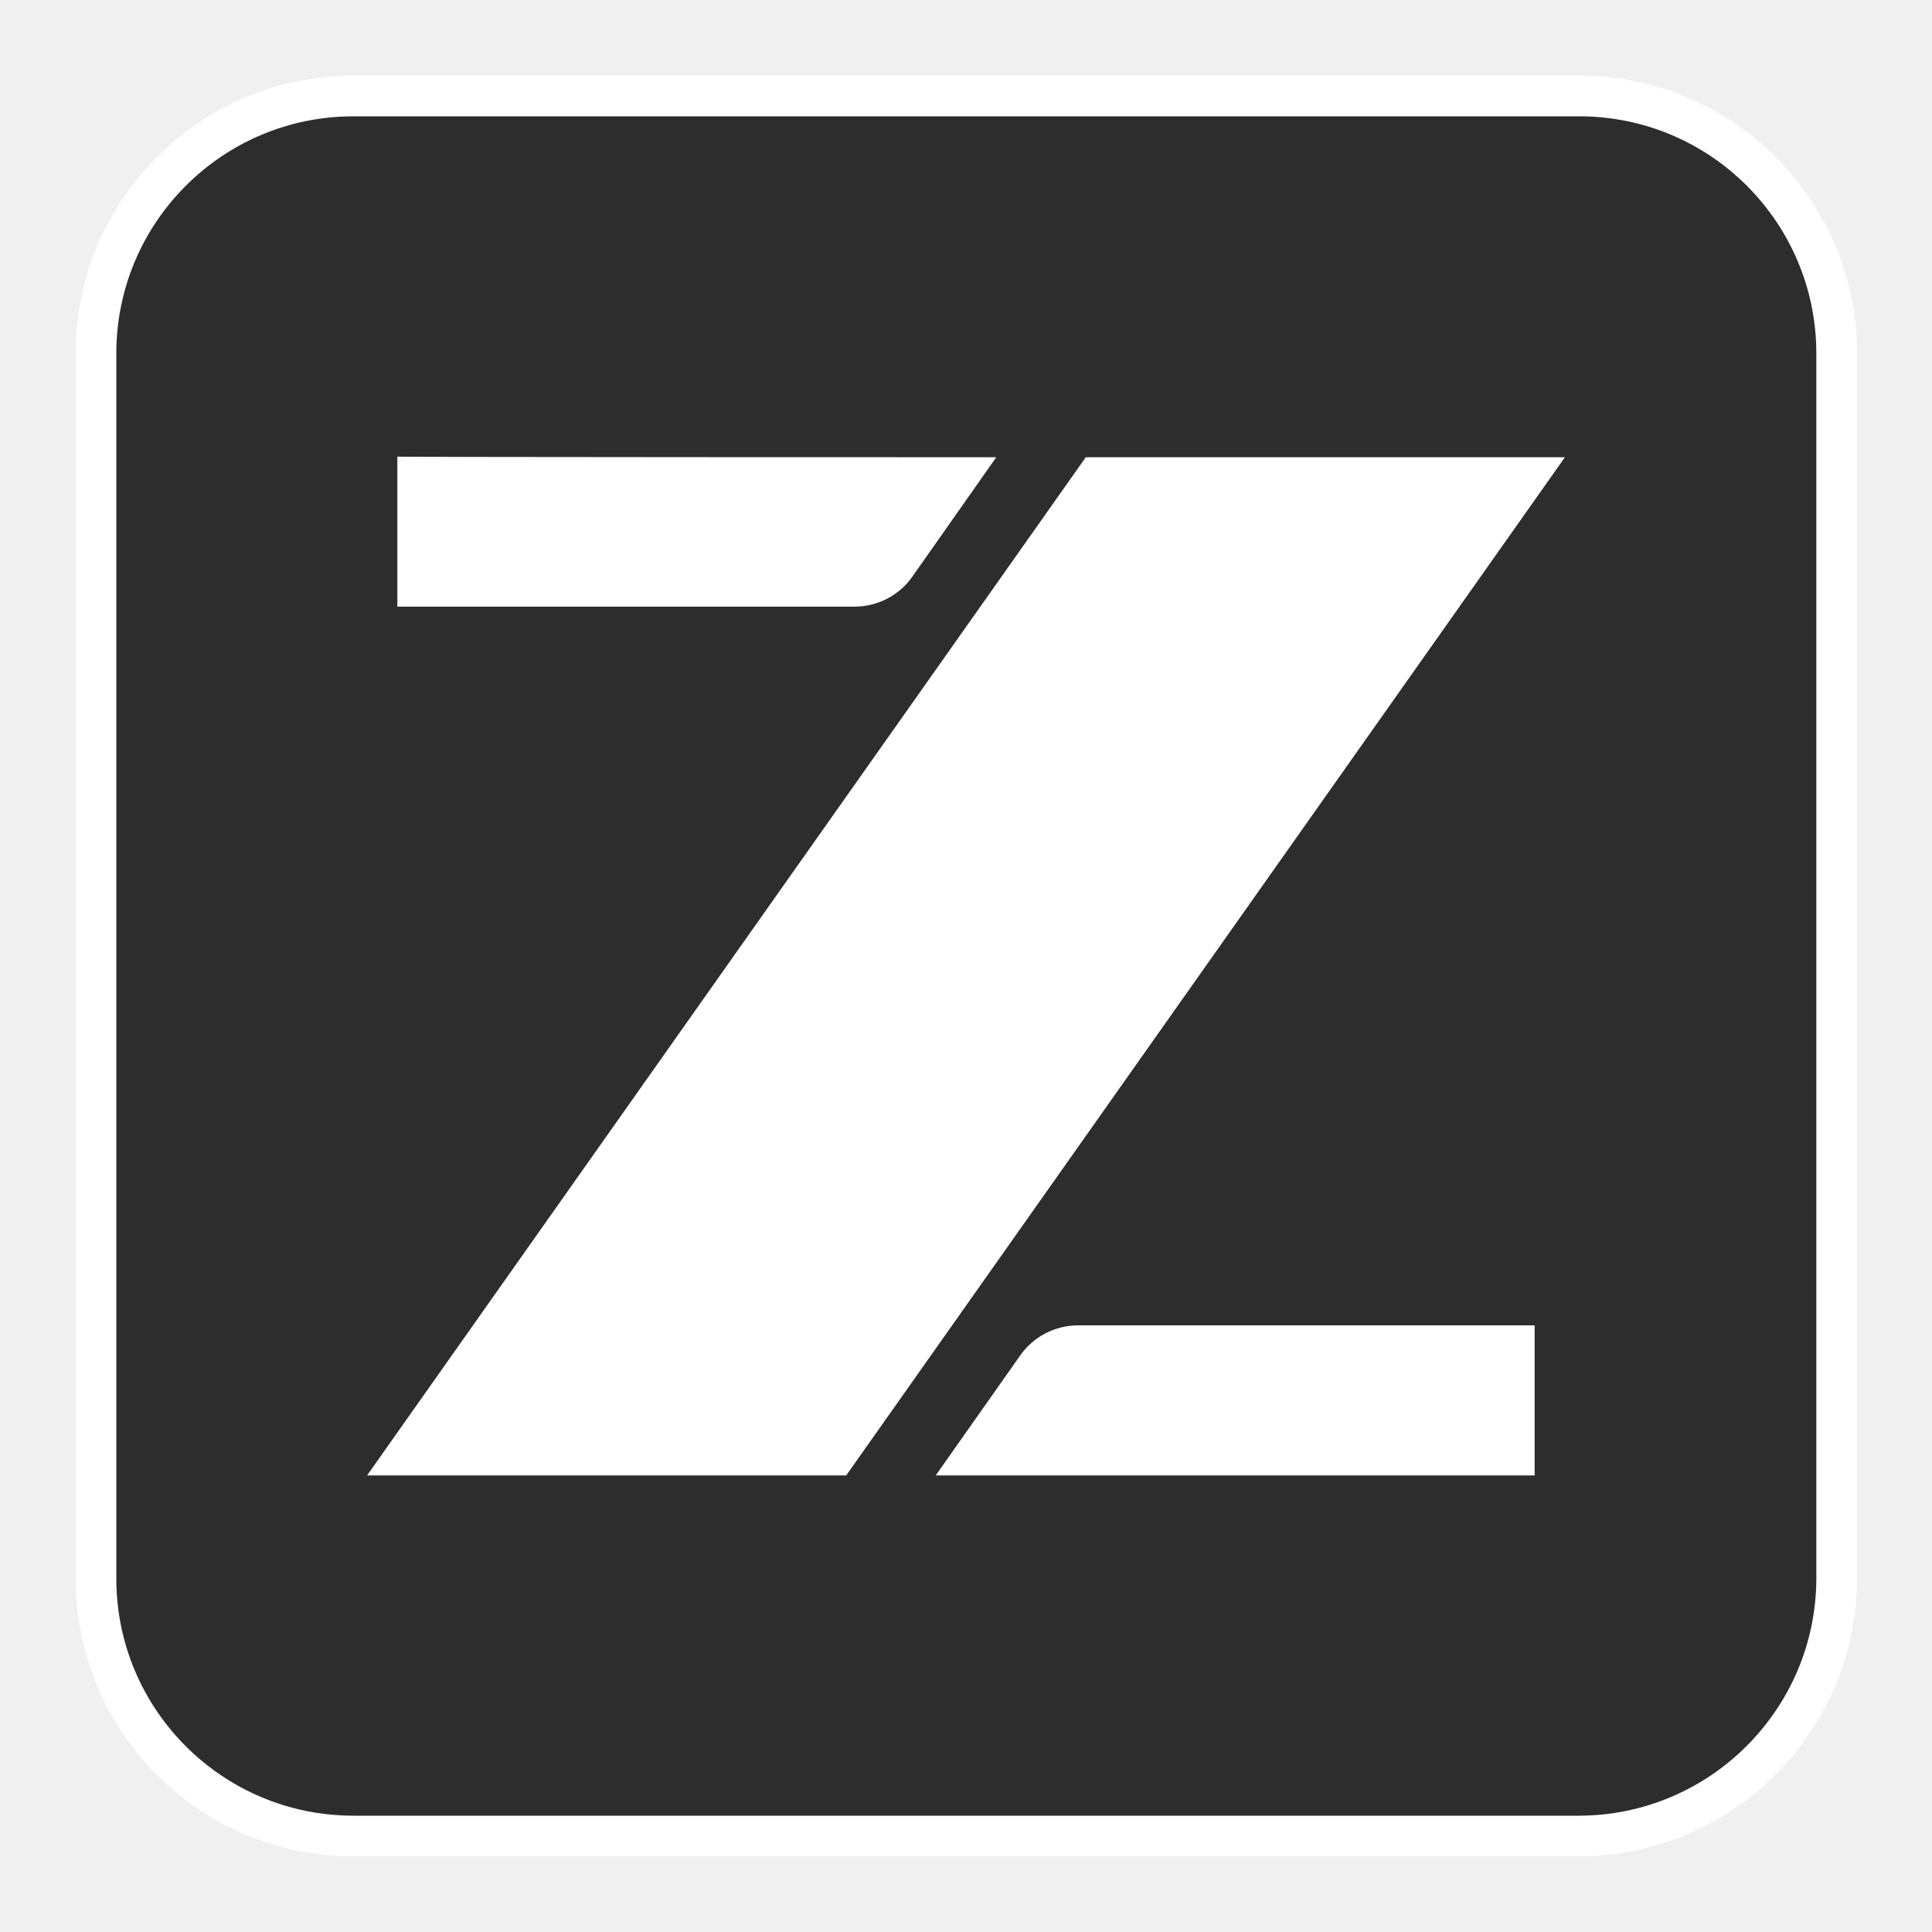
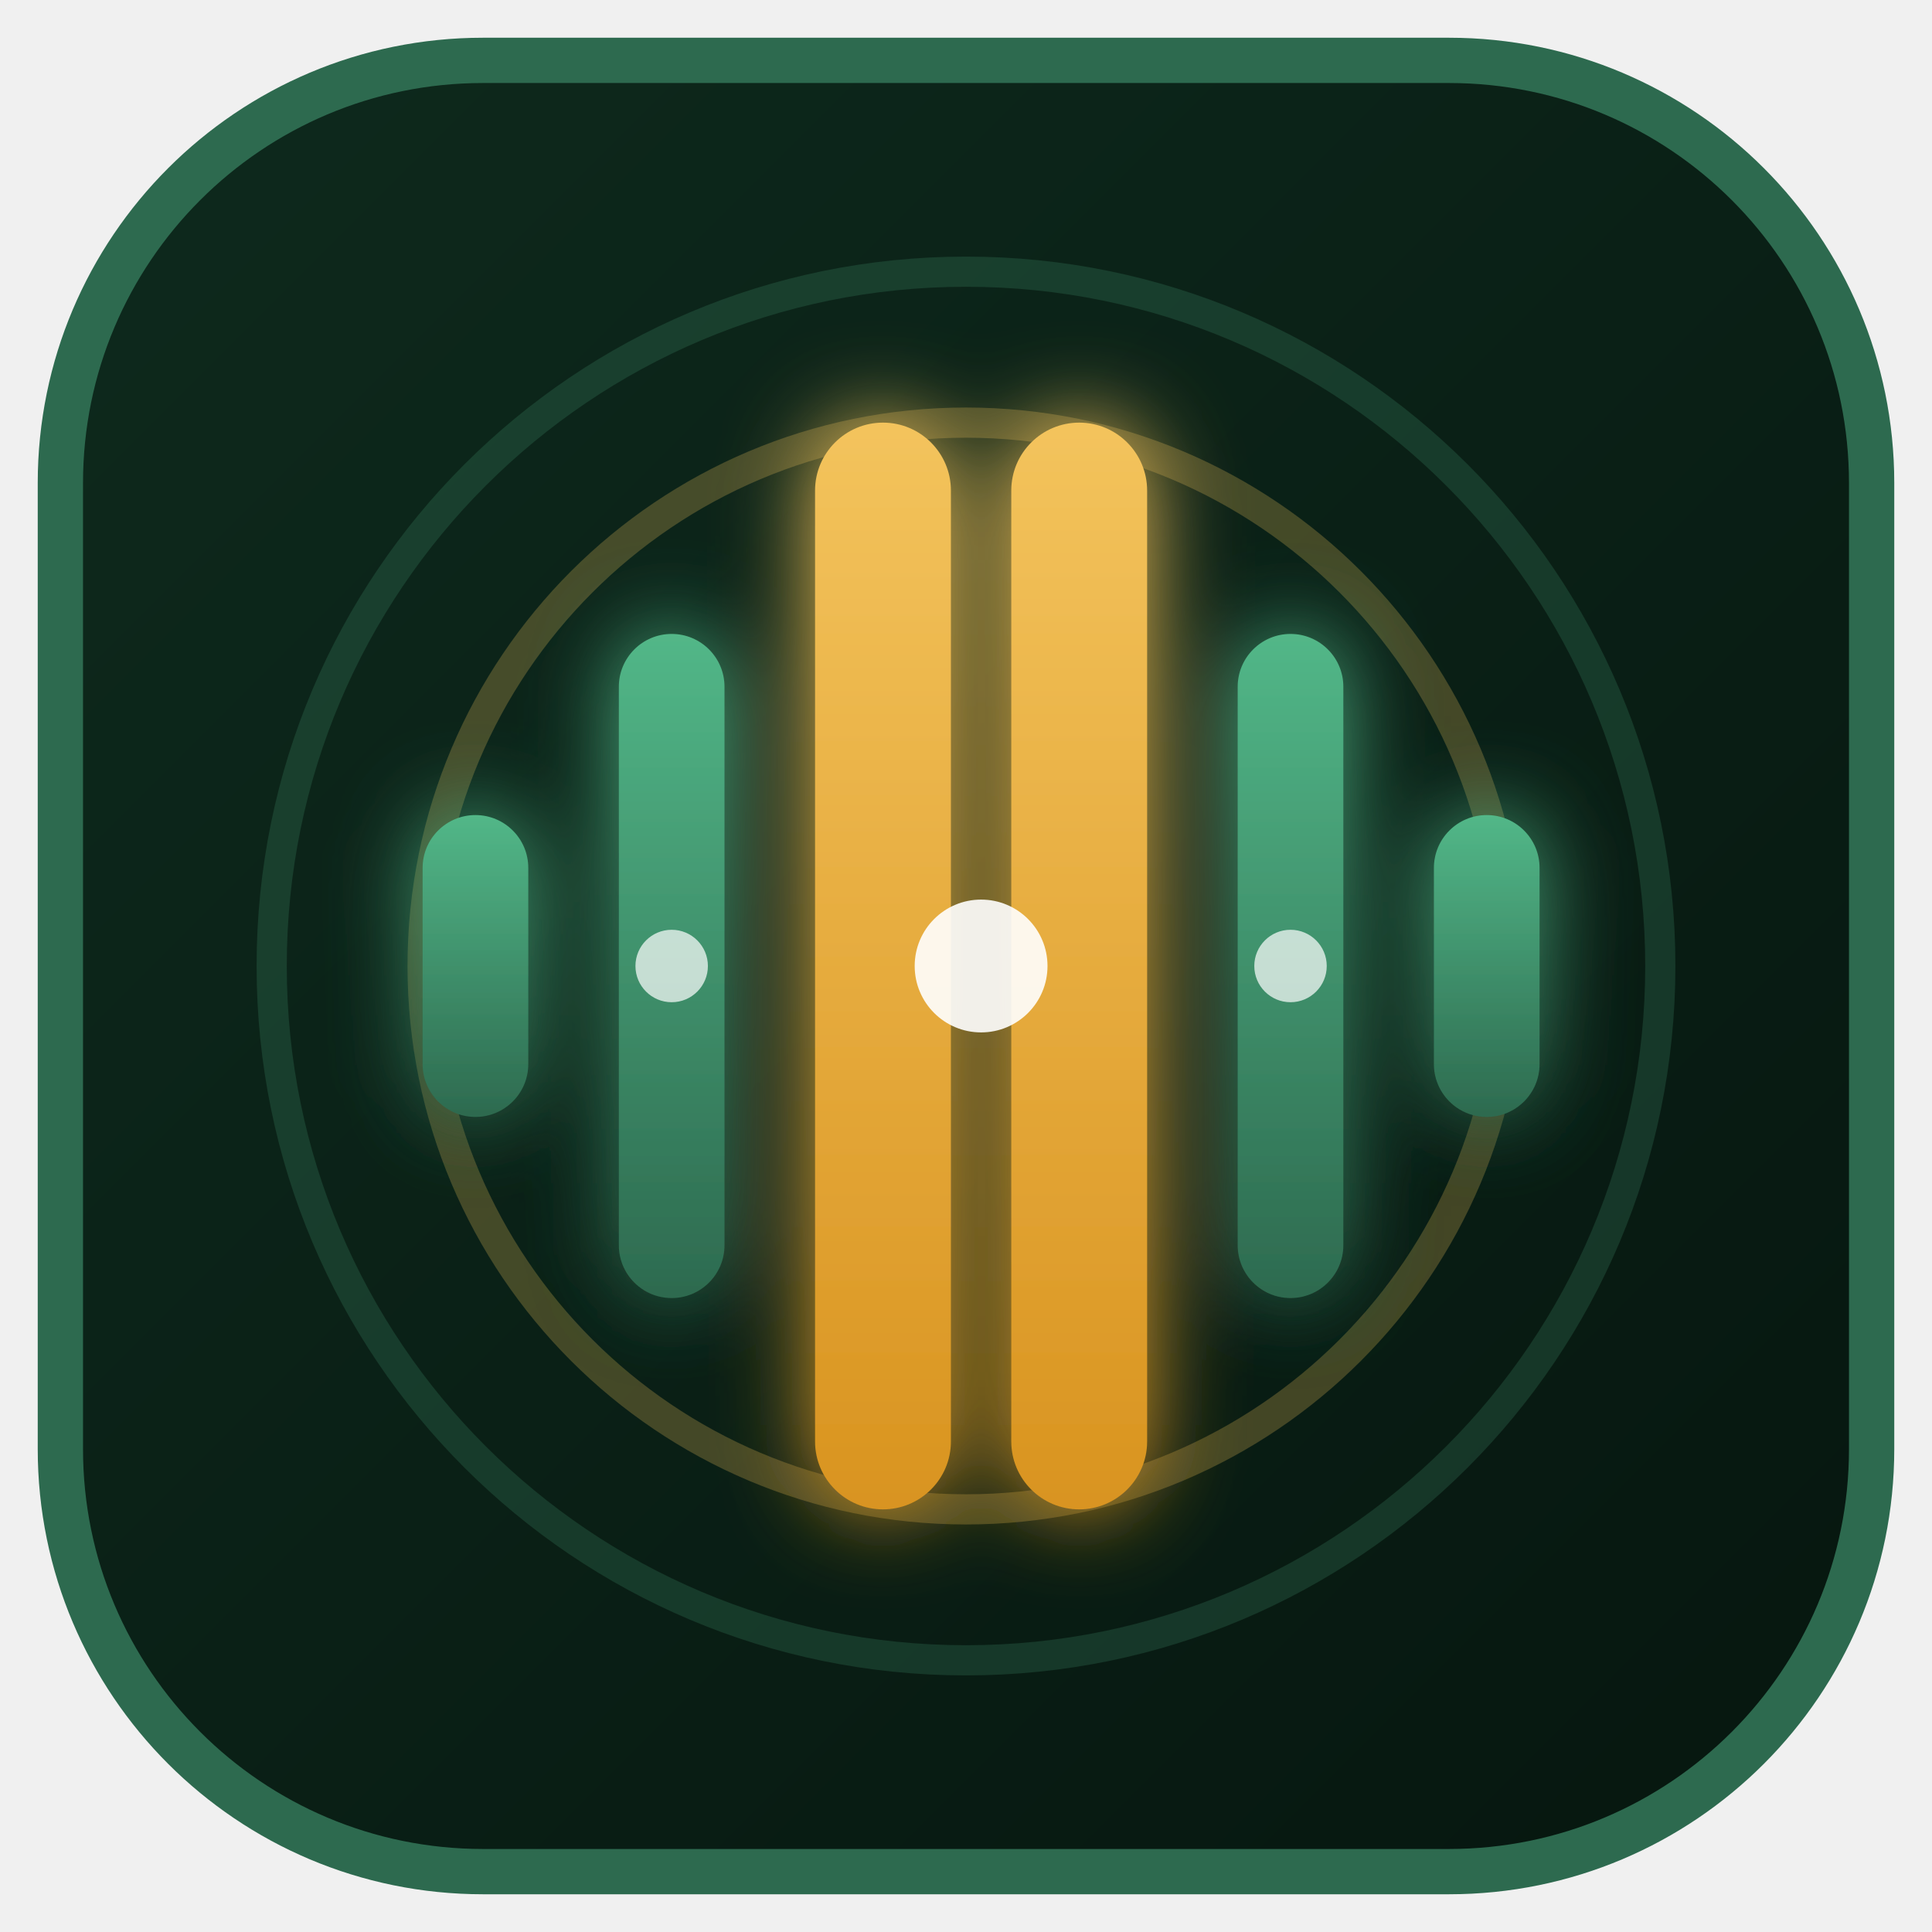
- <svg xmlns="http://www.w3.org/2000/svg" version="1.1" x="0px" y="0px" viewBox="0 0 30 30" style="enable-background:new 0 0 30 30;" xml:space="preserve">
+ <svg xmlns="http://www.w3.org/2000/svg" viewBox="0 0 64 64" width="64" height="64">
  <defs>
-     <style type="text/css">
-     .st194{fill:#2D2D2D;stroke:#FFFFFF;stroke-width:0.632;stroke-miterlimit:10;}
-     .st23{fill:#FFFFFF;}
- 
-     .z-breathe {
-       animation: breathe 2.5s ease-in-out infinite;
-     }
- 
-     @keyframes breathe {
-       0%, 100% { opacity: 0.7; }
-       50% { opacity: 1; }
-     }
-   </style>
+     <linearGradient id="bgGrad" x1="0%" y1="0%" x2="100%" y2="100%">
+       <stop offset="0%" stop-color="#0E2A1D" />
+       <stop offset="100%" stop-color="#06160F" />
+     </linearGradient>
+     <linearGradient id="goldGrad" x1="0%" y1="0%" x2="0%" y2="100%">
+       <stop offset="0%" stop-color="#F3C35C" />
+       <stop offset="100%" stop-color="#D99420" />
+     </linearGradient>
+     <linearGradient id="emeraldGrad" x1="0%" y1="0%" x2="0%" y2="100%">
+       <stop offset="0%" stop-color="#52B788" />
+       <stop offset="100%" stop-color="#2D6A4F" />
+     </linearGradient>
+     <filter id="glow" x="-20%" y="-20%" width="140%" height="140%">
+       <feGaussianBlur stdDeviation="1.5" result="blur" />
+       <feComposite in="SourceGraphic" in2="blur" operator="over" />
+     </filter>
  </defs>
-   <g>
-     <path class="st194" d="M24.51,28.51H5.49c-2.21,0-4-1.79-4-4V5.49c0-2.21,1.79-4,4-4h19.03c2.21,0,4,1.79,4,4v19.03     C28.51,26.72,26.72,28.51,24.51,28.51z" />
-     <g class="z-breathe">
-       <path class="st23" d="M15.47,7.1l-1.3,1.85c-0.2,0.29-0.54,0.47-0.9,0.47h-7.1V7.09C6.16,7.1,15.47,7.1,15.47,7.1z" />
-       <polygon class="st23" points="24.3,7.1 13.14,22.91 5.7,22.91 16.86,7.1" />
-       <path class="st23" d="M14.53,22.91l1.31-1.86c0.2-0.29,0.54-0.47,0.9-0.47h7.09v2.33H14.53z" />
-     </g>
+   <rect x="2" y="2" width="60" height="60" rx="14" fill="url(#bgGrad)" stroke="#2D6A4F" stroke-width="1.5" />
+   <circle cx="32" cy="32" r="23" fill="none" stroke="#52B788" stroke-width="1" opacity="0.18" />
+   <circle cx="32" cy="32" r="18" fill="none" stroke="#F3C35C" stroke-width="1" opacity="0.25" />
+   <g filter="url(#glow)">
+     <rect x="14" y="27" width="3.5" height="10" rx="1.75" fill="url(#emeraldGrad)" />
+     <rect x="20.5" y="21" width="3.5" height="22" rx="1.75" fill="url(#emeraldGrad)" />
+     <rect x="27" y="14" width="4.5" height="36" rx="2.25" fill="url(#goldGrad)" />
+     <rect x="33.5" y="14" width="4.5" height="36" rx="2.25" fill="url(#goldGrad)" />
+     <rect x="41" y="21" width="3.5" height="22" rx="1.75" fill="url(#emeraldGrad)" />
+     <rect x="47.5" y="27" width="3.5" height="10" rx="1.75" fill="url(#emeraldGrad)" />
  </g>
+   <circle cx="32.5" cy="32" r="2.2" fill="#FFFFFF" opacity="0.9" />
+   <circle cx="22.25" cy="32" r="1.2" fill="#FFFFFF" opacity="0.7" />
+   <circle cx="42.75" cy="32" r="1.2" fill="#FFFFFF" opacity="0.7" />
</svg>
